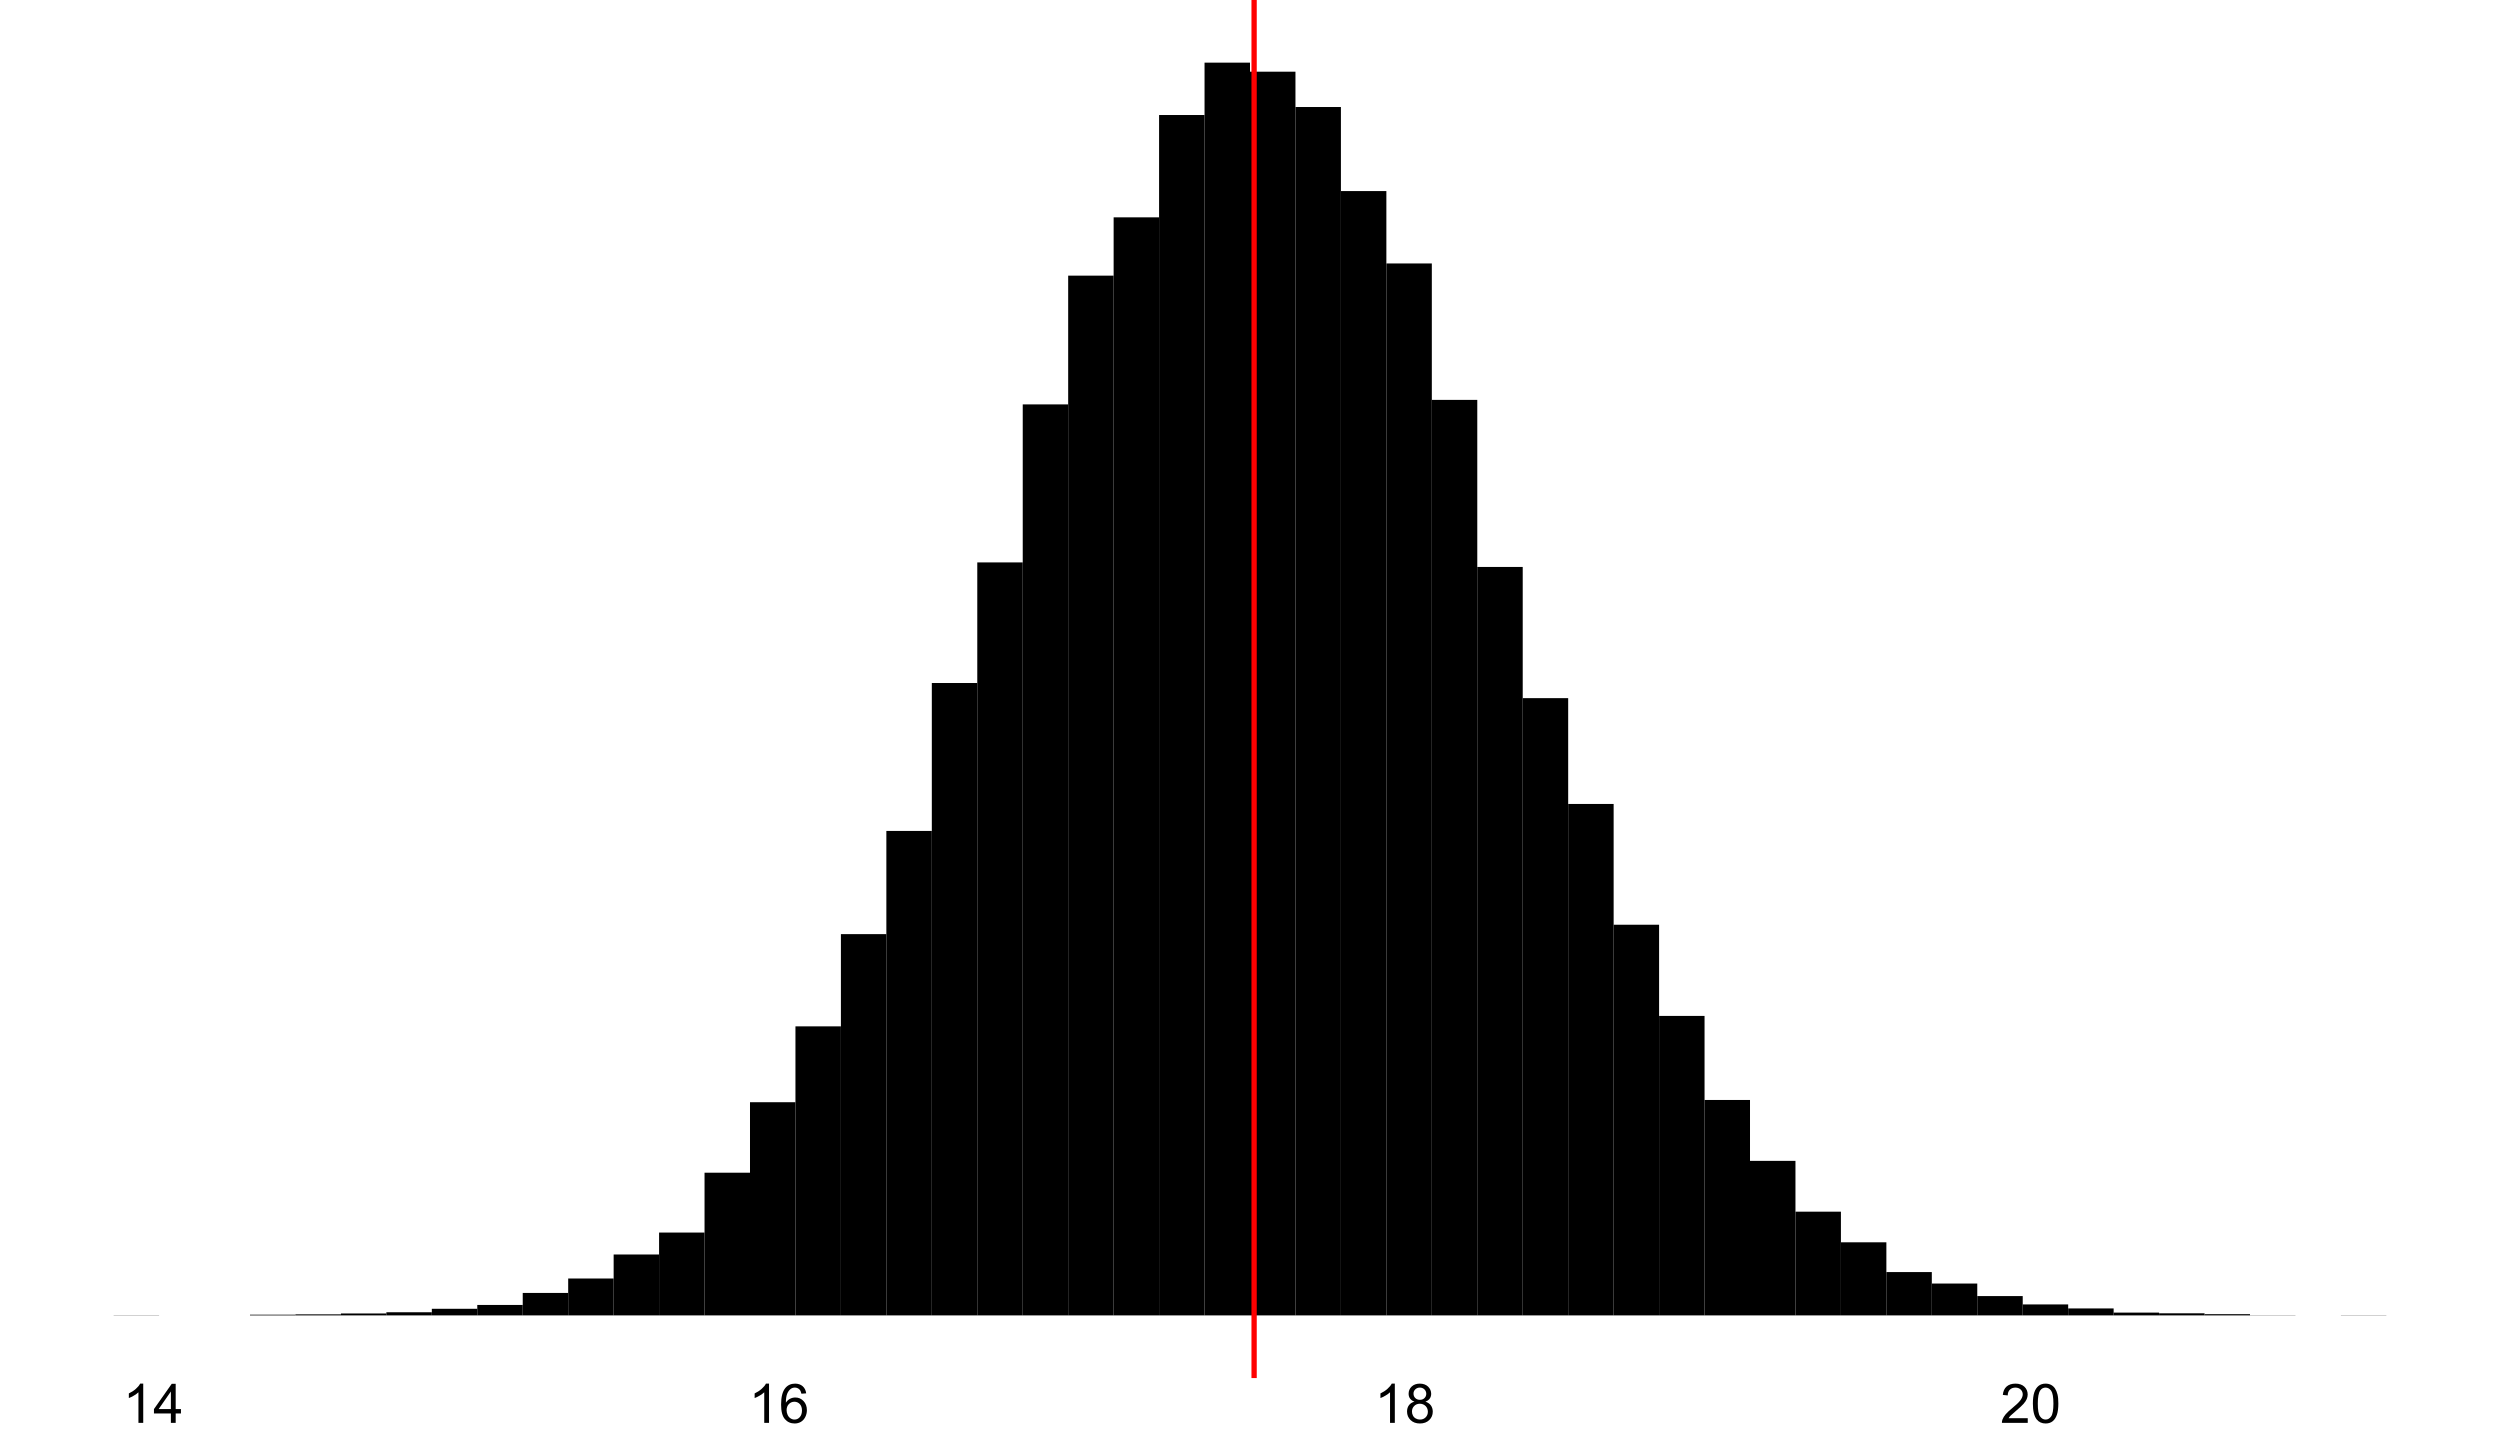
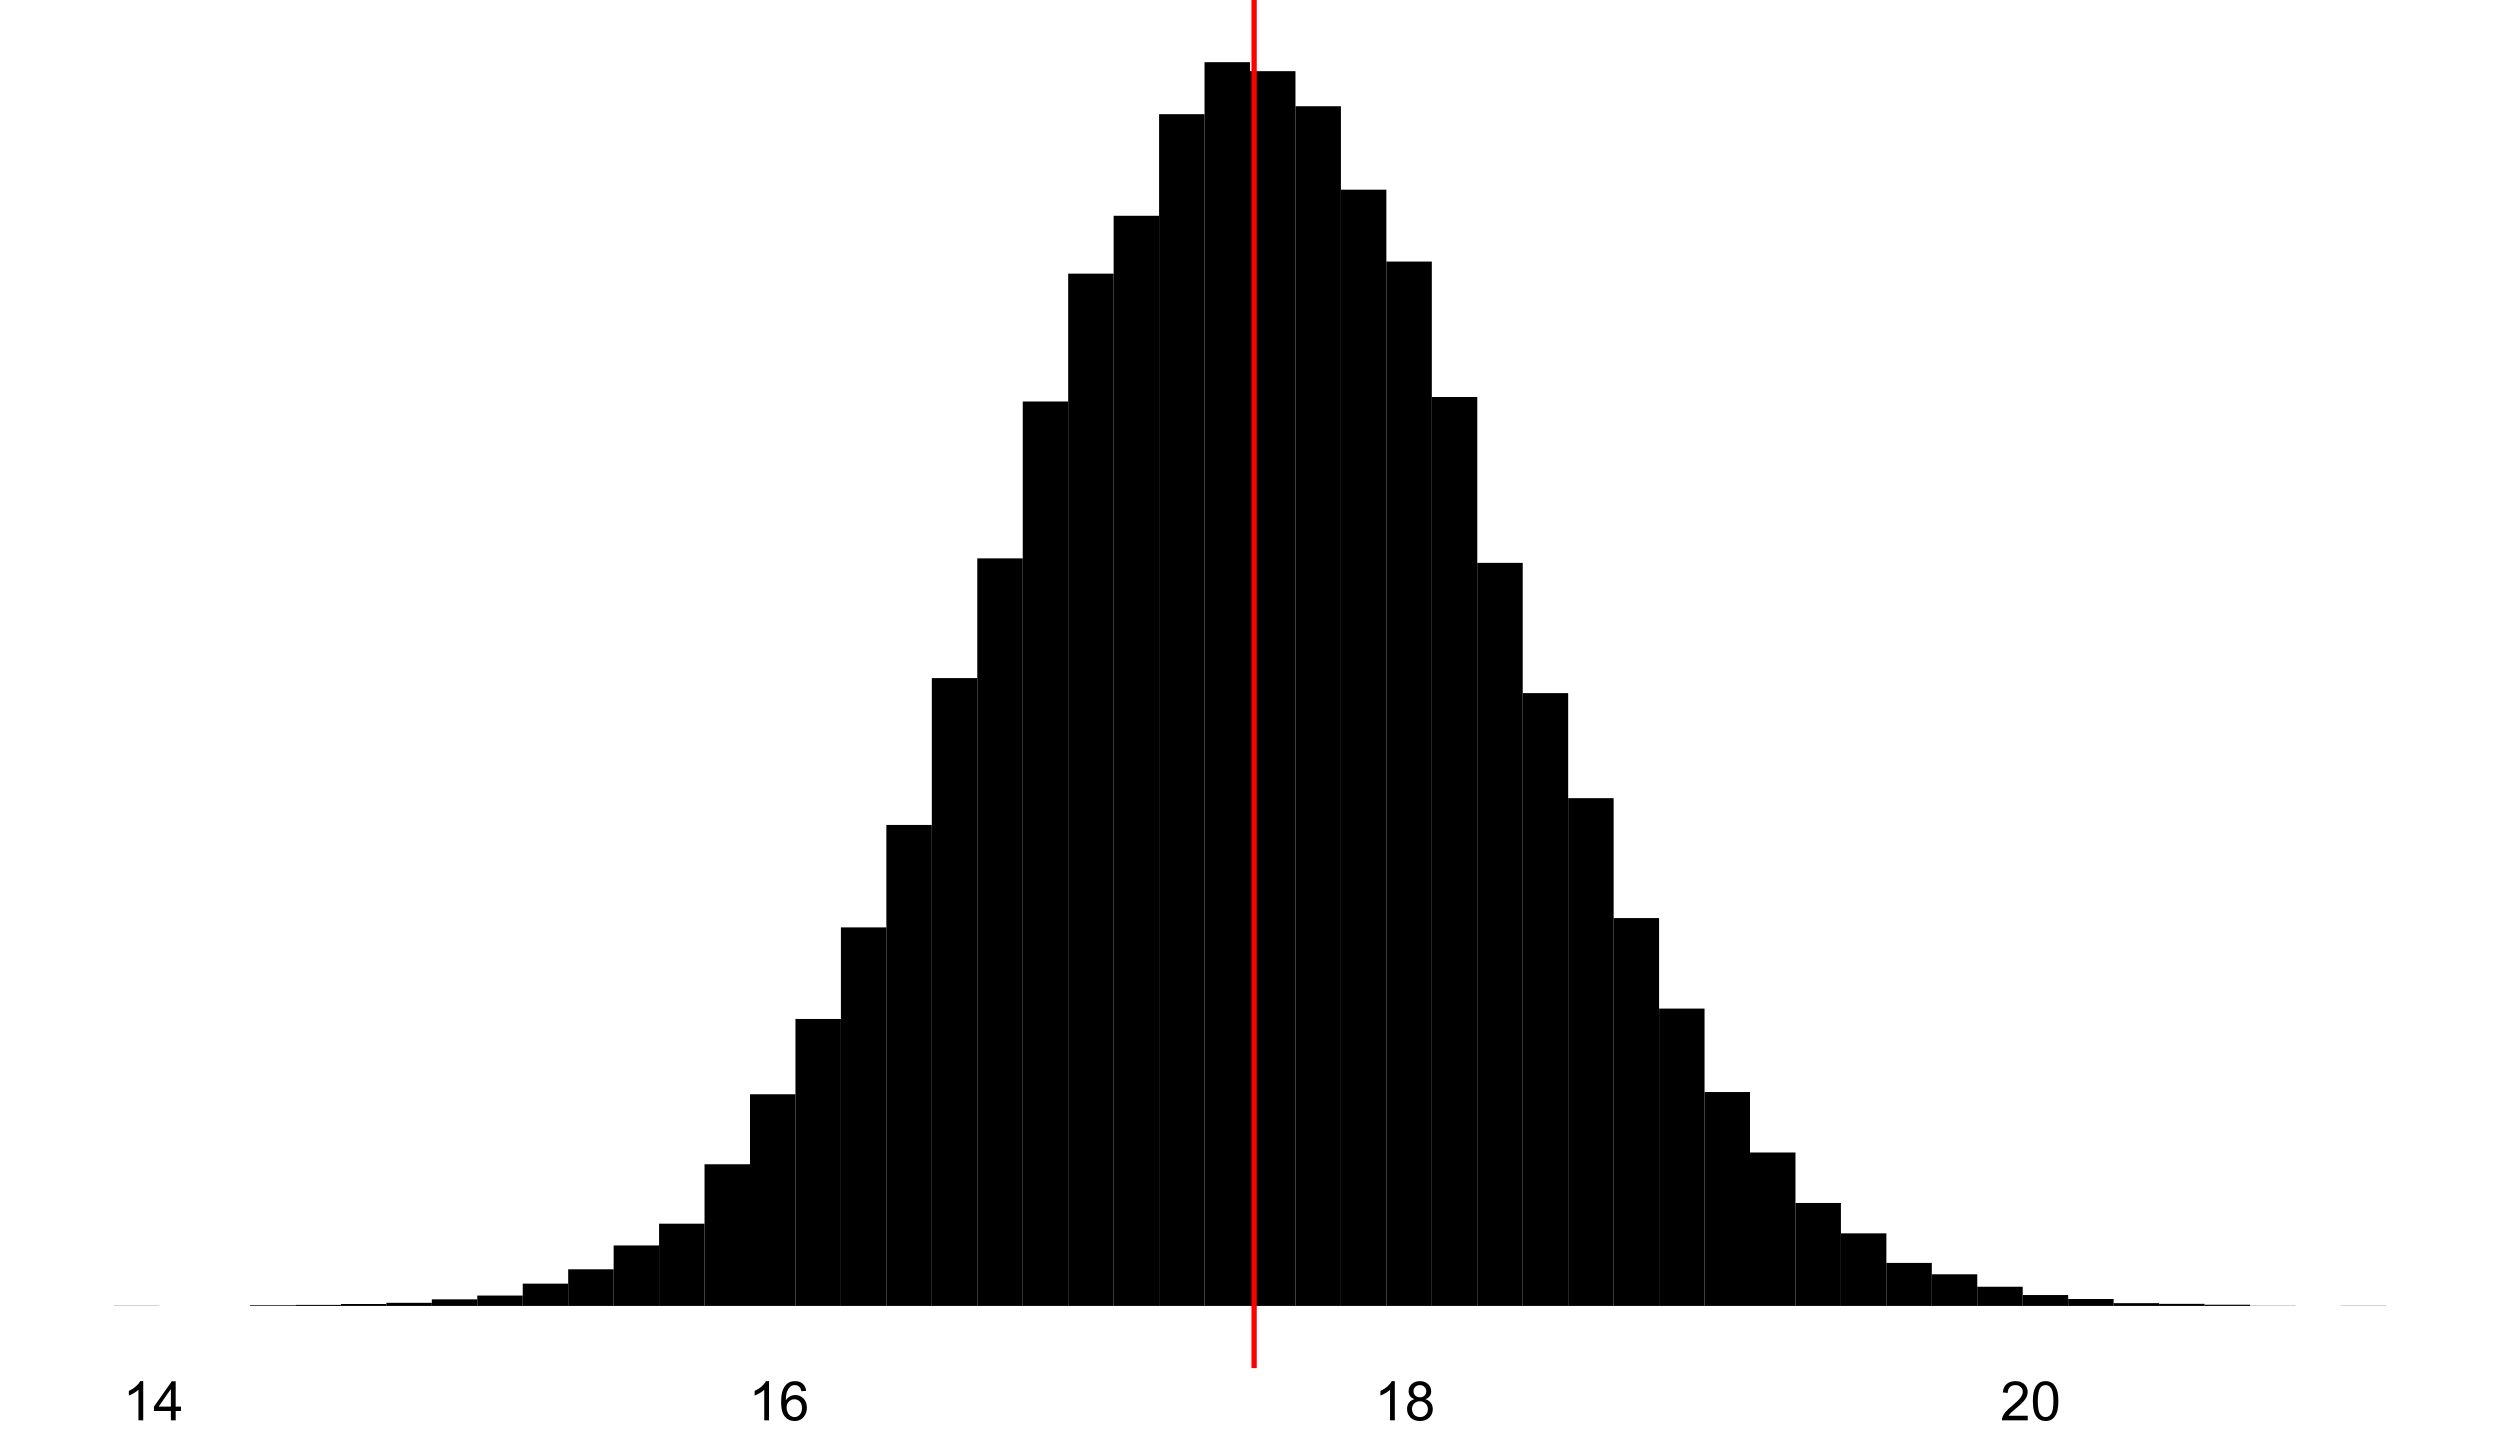
- <svg xmlns="http://www.w3.org/2000/svg" xmlns:xlink="http://www.w3.org/1999/xlink" width="504pt" height="288pt" viewBox="0 0 504 288" version="1.1">
+ <svg xmlns="http://www.w3.org/2000/svg" xmlns:xlink="http://www.w3.org/1999/xlink" width="504" height="288" viewBox="0 0 504 288">
  <defs>
    <g>
-       <symbol overflow="visible" id="glyph0-0">
-         <path style="stroke:none;" d="M 1.375 0 L 1.375 -6.875 L 6.875 -6.875 L 6.875 0 Z M 1.547 -0.172 L 6.703 -0.172 L 6.703 -6.703 L 1.547 -6.703 Z M 1.547 -0.172 " />
-       </symbol>
-       <symbol overflow="visible" id="glyph0-1">
-         <path style="stroke:none;" d="M 4.098 0 L 3.133 0 L 3.133 -6.16 C 2.895 -5.934 2.59 -5.711 2.215 -5.492 C 1.836 -5.266 1.496 -5.102 1.199 -4.996 L 1.199 -5.93 C 1.734 -6.184 2.207 -6.488 2.613 -6.852 C 3.02 -7.211 3.305 -7.562 3.477 -7.906 L 4.098 -7.906 Z M 4.098 0 " />
-       </symbol>
-       <symbol overflow="visible" id="glyph0-2">
-         <path style="stroke:none;" d="M 3.555 0 L 3.555 -1.887 L 0.141 -1.887 L 0.141 -2.773 L 3.734 -7.875 L 4.523 -7.875 L 4.523 -2.773 L 5.586 -2.773 L 5.586 -1.887 L 4.523 -1.887 L 4.523 0 Z M 3.555 -2.773 L 3.555 -6.32 L 1.09 -2.773 Z M 3.555 -2.773 " />
-       </symbol>
-       <symbol overflow="visible" id="glyph0-3">
-         <path style="stroke:none;" d="M 5.473 -5.945 L 4.512 -5.871 C 4.426 -6.25 4.305 -6.523 4.148 -6.699 C 3.883 -6.969 3.559 -7.105 3.18 -7.109 C 2.871 -7.105 2.602 -7.02 2.367 -6.852 C 2.062 -6.625 1.82 -6.301 1.648 -5.879 C 1.469 -5.449 1.379 -4.844 1.375 -4.062 C 1.605 -4.414 1.891 -4.68 2.227 -4.852 C 2.562 -5.023 2.914 -5.109 3.289 -5.109 C 3.93 -5.109 4.48 -4.871 4.934 -4.395 C 5.387 -3.918 5.613 -3.305 5.613 -2.555 C 5.613 -2.062 5.504 -1.602 5.293 -1.18 C 5.074 -0.75 4.781 -0.426 4.414 -0.203 C 4.039 0.02 3.617 0.129 3.148 0.133 C 2.336 0.129 1.68 -0.164 1.176 -0.754 C 0.664 -1.344 0.41 -2.32 0.414 -3.684 C 0.41 -5.203 0.691 -6.309 1.258 -7.004 C 1.746 -7.602 2.406 -7.902 3.238 -7.906 C 3.855 -7.902 4.363 -7.73 4.762 -7.383 C 5.156 -7.035 5.395 -6.555 5.473 -5.945 Z M 1.523 -2.551 C 1.523 -2.215 1.594 -1.898 1.734 -1.594 C 1.875 -1.289 2.07 -1.055 2.328 -0.898 C 2.578 -0.734 2.848 -0.656 3.133 -0.66 C 3.535 -0.656 3.887 -0.82 4.184 -1.152 C 4.477 -1.48 4.621 -1.93 4.625 -2.496 C 4.621 -3.039 4.477 -3.465 4.188 -3.781 C 3.895 -4.094 3.531 -4.254 3.094 -4.254 C 2.656 -4.254 2.285 -4.094 1.98 -3.781 C 1.676 -3.465 1.523 -3.055 1.523 -2.551 Z M 1.523 -2.551 " />
-       </symbol>
-       <symbol overflow="visible" id="glyph0-4">
-         <path style="stroke:none;" d="M 1.945 -4.27 C 1.543 -4.414 1.242 -4.625 1.051 -4.898 C 0.855 -5.168 0.762 -5.492 0.762 -5.875 C 0.762 -6.445 0.965 -6.926 1.379 -7.32 C 1.789 -7.707 2.34 -7.902 3.023 -7.906 C 3.711 -7.902 4.262 -7.703 4.684 -7.305 C 5.098 -6.902 5.309 -6.418 5.312 -5.848 C 5.309 -5.48 5.211 -5.16 5.023 -4.895 C 4.828 -4.621 4.539 -4.414 4.152 -4.27 C 4.633 -4.109 5 -3.855 5.254 -3.508 C 5.504 -3.152 5.629 -2.734 5.633 -2.25 C 5.629 -1.578 5.391 -1.012 4.918 -0.555 C 4.441 -0.098 3.816 0.129 3.039 0.133 C 2.262 0.129 1.637 -0.098 1.16 -0.555 C 0.684 -1.012 0.445 -1.586 0.445 -2.277 C 0.445 -2.789 0.574 -3.219 0.836 -3.562 C 1.094 -3.906 1.465 -4.141 1.945 -4.27 Z M 1.75 -5.906 C 1.746 -5.535 1.867 -5.23 2.109 -4.996 C 2.348 -4.758 2.66 -4.641 3.047 -4.641 C 3.418 -4.641 3.723 -4.758 3.961 -4.992 C 4.199 -5.227 4.316 -5.512 4.32 -5.855 C 4.316 -6.207 4.195 -6.504 3.949 -6.746 C 3.703 -6.984 3.398 -7.105 3.035 -7.109 C 2.664 -7.105 2.355 -6.988 2.113 -6.754 C 1.867 -6.516 1.746 -6.234 1.75 -5.906 Z M 1.438 -2.273 C 1.434 -1.996 1.5 -1.727 1.633 -1.473 C 1.762 -1.211 1.957 -1.012 2.219 -0.871 C 2.473 -0.727 2.75 -0.656 3.051 -0.66 C 3.508 -0.656 3.887 -0.805 4.191 -1.105 C 4.488 -1.398 4.641 -1.777 4.645 -2.238 C 4.641 -2.703 4.484 -3.086 4.18 -3.395 C 3.867 -3.695 3.48 -3.848 3.02 -3.852 C 2.559 -3.848 2.184 -3.699 1.887 -3.398 C 1.586 -3.098 1.434 -2.723 1.438 -2.273 Z M 1.438 -2.273 " />
-       </symbol>
-       <symbol overflow="visible" id="glyph0-5">
-         <path style="stroke:none;" d="M 5.539 -0.93 L 5.539 0 L 0.332 0 C 0.32 -0.23 0.359 -0.453 0.445 -0.672 C 0.578 -1.023 0.789 -1.371 1.082 -1.719 C 1.371 -2.059 1.793 -2.457 2.348 -2.91 C 3.203 -3.609 3.781 -4.164 4.082 -4.578 C 4.379 -4.984 4.527 -5.375 4.531 -5.742 C 4.527 -6.125 4.391 -6.445 4.121 -6.711 C 3.844 -6.969 3.488 -7.102 3.051 -7.105 C 2.582 -7.102 2.211 -6.961 1.934 -6.688 C 1.652 -6.406 1.508 -6.02 1.508 -5.527 L 0.516 -5.629 C 0.582 -6.367 0.836 -6.934 1.281 -7.324 C 1.723 -7.711 2.32 -7.902 3.07 -7.906 C 3.828 -7.902 4.426 -7.695 4.867 -7.277 C 5.305 -6.855 5.523 -6.336 5.527 -5.719 C 5.523 -5.402 5.461 -5.09 5.332 -4.789 C 5.203 -4.484 4.988 -4.164 4.691 -3.828 C 4.391 -3.488 3.895 -3.027 3.203 -2.445 C 2.621 -1.953 2.246 -1.625 2.082 -1.453 C 1.914 -1.277 1.781 -1.102 1.676 -0.93 Z M 5.539 -0.93 " />
-       </symbol>
-       <symbol overflow="visible" id="glyph0-6">
-         <path style="stroke:none;" d="M 0.457 -3.883 C 0.457 -4.812 0.551 -5.562 0.742 -6.133 C 0.934 -6.699 1.219 -7.137 1.598 -7.445 C 1.973 -7.75 2.449 -7.902 3.023 -7.906 C 3.445 -7.902 3.812 -7.816 4.133 -7.648 C 4.449 -7.477 4.715 -7.234 4.926 -6.914 C 5.133 -6.594 5.297 -6.203 5.414 -5.742 C 5.531 -5.281 5.59 -4.66 5.59 -3.883 C 5.59 -2.957 5.492 -2.211 5.305 -1.645 C 5.113 -1.078 4.832 -0.641 4.457 -0.332 C 4.078 -0.023 3.602 0.129 3.023 0.133 C 2.266 0.129 1.668 -0.141 1.234 -0.684 C 0.715 -1.336 0.457 -2.402 0.457 -3.883 Z M 1.449 -3.883 C 1.445 -2.59 1.598 -1.73 1.902 -1.301 C 2.203 -0.871 2.578 -0.656 3.023 -0.66 C 3.469 -0.656 3.84 -0.871 4.145 -1.305 C 4.441 -1.73 4.594 -2.59 4.598 -3.883 C 4.594 -5.176 4.441 -6.035 4.145 -6.465 C 3.84 -6.887 3.465 -7.102 3.012 -7.105 C 2.566 -7.102 2.211 -6.914 1.949 -6.543 C 1.613 -6.059 1.445 -5.172 1.449 -3.883 Z M 1.449 -3.883 " />
-       </symbol>
+       <g id="glyph-0-0">
+         <path d="M 4.098 0 L 3.133 0 L 3.133 -6.16 C 2.898 -5.938 2.594 -5.715 2.215 -5.496 C 1.836 -5.273 1.5 -5.105 1.199 -4.996 L 1.199 -5.93 C 1.738 -6.184 2.211 -6.492 2.617 -6.852 C 3.02 -7.215 3.309 -7.566 3.477 -7.906 L 4.098 -7.906 Z M 4.098 0 " />
+       </g>
+       <g id="glyph-0-1">
+         <path d="M 3.555 0 L 3.555 -1.887 L 0.141 -1.887 L 0.141 -2.773 L 3.734 -7.875 L 4.523 -7.875 L 4.523 -2.773 L 5.586 -2.773 L 5.586 -1.887 L 4.523 -1.887 L 4.523 0 L 3.555 0 M 3.555 -2.773 L 3.555 -6.32 L 1.09 -2.773 Z M 3.555 -2.773 " />
+       </g>
+       <g id="glyph-0-2">
+         <path d="M 5.473 -5.945 L 4.512 -5.871 C 4.426 -6.25 4.305 -6.527 4.148 -6.699 C 3.887 -6.973 3.562 -7.109 3.18 -7.109 C 2.871 -7.109 2.602 -7.023 2.367 -6.852 C 2.062 -6.633 1.824 -6.309 1.648 -5.883 C 1.473 -5.457 1.383 -4.848 1.375 -4.062 C 1.609 -4.414 1.891 -4.68 2.23 -4.852 C 2.566 -5.023 2.918 -5.109 3.289 -5.109 C 3.93 -5.109 4.48 -4.871 4.934 -4.395 C 5.387 -3.922 5.613 -3.309 5.613 -2.555 C 5.613 -2.062 5.508 -1.602 5.293 -1.18 C 5.082 -0.754 4.789 -0.43 4.414 -0.203 C 4.043 0.02 3.621 0.133 3.148 0.133 C 2.344 0.133 1.684 -0.16 1.176 -0.754 C 0.668 -1.348 0.414 -2.324 0.414 -3.684 C 0.414 -5.207 0.695 -6.312 1.258 -7.004 C 1.746 -7.605 2.406 -7.906 3.238 -7.906 C 3.859 -7.906 4.367 -7.734 4.762 -7.387 C 5.156 -7.039 5.395 -6.559 5.473 -5.945 M 1.523 -2.551 C 1.523 -2.219 1.598 -1.898 1.738 -1.594 C 1.879 -1.289 2.078 -1.059 2.332 -0.898 C 2.586 -0.742 2.852 -0.66 3.133 -0.66 C 3.539 -0.66 3.891 -0.824 4.184 -1.156 C 4.477 -1.484 4.625 -1.934 4.625 -2.496 C 4.625 -3.043 4.48 -3.469 4.188 -3.785 C 3.898 -4.098 3.535 -4.254 3.094 -4.254 C 2.656 -4.254 2.285 -4.098 1.98 -3.785 C 1.676 -3.469 1.523 -3.059 1.523 -2.551 Z M 1.523 -2.551 " />
+       </g>
+       <g id="glyph-0-3">
+         <path d="M 1.945 -4.27 C 1.543 -4.418 1.246 -4.625 1.055 -4.898 C 0.859 -5.172 0.762 -5.496 0.762 -5.875 C 0.762 -6.449 0.969 -6.93 1.379 -7.32 C 1.793 -7.711 2.34 -7.906 3.023 -7.906 C 3.711 -7.906 4.266 -7.707 4.684 -7.309 C 5.102 -6.906 5.312 -6.422 5.312 -5.848 C 5.312 -5.484 5.215 -5.168 5.023 -4.895 C 4.832 -4.625 4.543 -4.418 4.152 -4.27 C 4.637 -4.113 5.004 -3.859 5.254 -3.508 C 5.508 -3.156 5.633 -2.738 5.633 -2.25 C 5.633 -1.578 5.395 -1.012 4.922 -0.555 C 4.445 -0.094 3.816 0.133 3.039 0.133 C 2.262 0.133 1.637 -0.098 1.16 -0.555 C 0.684 -1.016 0.445 -1.59 0.445 -2.277 C 0.445 -2.789 0.574 -3.219 0.836 -3.562 C 1.094 -3.91 1.465 -4.145 1.945 -4.27 M 1.75 -5.906 C 1.75 -5.535 1.871 -5.23 2.109 -4.996 C 2.352 -4.758 2.664 -4.641 3.047 -4.641 C 3.418 -4.641 3.723 -4.758 3.961 -4.992 C 4.199 -5.227 4.316 -5.516 4.32 -5.855 C 4.316 -6.211 4.195 -6.508 3.949 -6.75 C 3.707 -6.992 3.398 -7.109 3.035 -7.109 C 2.664 -7.109 2.359 -6.992 2.117 -6.758 C 1.871 -6.52 1.75 -6.238 1.75 -5.906 M 1.438 -2.273 C 1.438 -1.996 1.504 -1.73 1.637 -1.473 C 1.766 -1.215 1.961 -1.016 2.219 -0.871 C 2.477 -0.73 2.754 -0.66 3.051 -0.66 C 3.512 -0.66 3.895 -0.809 4.195 -1.105 C 4.496 -1.402 4.645 -1.781 4.645 -2.238 C 4.645 -2.707 4.492 -3.09 4.18 -3.395 C 3.871 -3.699 3.484 -3.852 3.02 -3.852 C 2.562 -3.852 2.188 -3.699 1.887 -3.398 C 1.59 -3.098 1.438 -2.723 1.438 -2.273 Z M 1.438 -2.273 " />
+       </g>
+       <g id="glyph-0-4">
+         <path d="M 5.539 -0.93 L 5.539 0 L 0.332 0 C 0.324 -0.234 0.363 -0.457 0.445 -0.672 C 0.578 -1.027 0.789 -1.375 1.082 -1.719 C 1.375 -2.062 1.797 -2.461 2.348 -2.91 C 3.203 -3.613 3.781 -4.168 4.082 -4.578 C 4.383 -4.988 4.531 -5.375 4.531 -5.742 C 4.531 -6.125 4.395 -6.449 4.121 -6.711 C 3.848 -6.973 3.492 -7.105 3.051 -7.105 C 2.586 -7.105 2.211 -6.965 1.934 -6.688 C 1.656 -6.406 1.512 -6.02 1.508 -5.527 L 0.516 -5.629 C 0.582 -6.371 0.84 -6.934 1.285 -7.324 C 1.727 -7.711 2.324 -7.906 3.07 -7.906 C 3.828 -7.906 4.426 -7.695 4.867 -7.277 C 5.305 -6.859 5.527 -6.34 5.527 -5.719 C 5.527 -5.406 5.461 -5.094 5.332 -4.789 C 5.203 -4.488 4.992 -4.168 4.691 -3.828 C 4.395 -3.492 3.895 -3.031 3.203 -2.445 C 2.621 -1.957 2.25 -1.625 2.086 -1.453 C 1.918 -1.277 1.781 -1.105 1.676 -0.93 Z M 5.539 -0.93 " />
+       </g>
+       <g id="glyph-0-5">
+         <path d="M 0.457 -3.883 C 0.457 -4.812 0.551 -5.562 0.742 -6.133 C 0.934 -6.699 1.219 -7.137 1.598 -7.445 C 1.977 -7.754 2.449 -7.906 3.023 -7.906 C 3.445 -7.906 3.816 -7.82 4.137 -7.652 C 4.453 -7.48 4.719 -7.234 4.926 -6.914 C 5.133 -6.594 5.297 -6.203 5.414 -5.746 C 5.531 -5.285 5.59 -4.664 5.59 -3.883 C 5.59 -2.961 5.496 -2.215 5.305 -1.645 C 5.117 -1.078 4.832 -0.641 4.457 -0.332 C 4.078 -0.02 3.602 0.133 3.023 0.133 C 2.266 0.133 1.668 -0.137 1.234 -0.684 C 0.715 -1.336 0.457 -2.406 0.457 -3.883 M 1.449 -3.883 C 1.449 -2.59 1.602 -1.73 1.902 -1.301 C 2.207 -0.875 2.578 -0.66 3.023 -0.66 C 3.469 -0.66 3.84 -0.875 4.145 -1.305 C 4.445 -1.734 4.598 -2.594 4.598 -3.883 C 4.598 -5.18 4.445 -6.039 4.145 -6.469 C 3.84 -6.895 3.465 -7.105 3.012 -7.105 C 2.57 -7.105 2.215 -6.918 1.949 -6.543 C 1.617 -6.062 1.449 -5.176 1.449 -3.883 Z M 1.449 -3.883 " />
+       </g>
    </g>
-     <clipPath id="clip1">
-       <path d="M 252 0 L 254 0 L 254 277.812 L 252 277.812 Z M 252 0 " />
+     <clipPath id="clip-0">
+       <path clip-rule="nonzero" d="M 252 0 L 254 0 L 254 275.812 L 252 275.812 Z M 252 0 " />
    </clipPath>
  </defs>
-   <g id="surface6654">
-     <path style=" stroke:none;fill-rule:nonzero;fill:rgb(0%,0%,0%);fill-opacity:1;" d="M 22.91 265.184 L 32.074 265.184 L 32.074 265.148 L 22.91 265.148 Z M 22.91 265.184 " />
-     <path style=" stroke:none;fill-rule:nonzero;fill:rgb(0%,0%,0%);fill-opacity:1;" d="M 50.398 265.184 L 59.562 265.184 L 59.562 265.043 L 50.398 265.043 Z M 50.398 265.184 " />
-     <path style=" stroke:none;fill-rule:nonzero;fill:rgb(0%,0%,0%);fill-opacity:1;" d="M 59.562 265.184 L 68.727 265.184 L 68.727 264.973 L 59.562 264.973 Z M 59.562 265.184 " />
-     <path style=" stroke:none;fill-rule:nonzero;fill:rgb(0%,0%,0%);fill-opacity:1;" d="M 68.727 265.184 L 77.891 265.184 L 77.891 264.797 L 68.727 264.797 Z M 68.727 265.184 " />
-     <path style=" stroke:none;fill-rule:nonzero;fill:rgb(0%,0%,0%);fill-opacity:1;" d="M 77.891 265.184 L 87.055 265.184 L 87.055 264.551 L 77.891 264.551 Z M 77.891 265.184 " />
-     <path style=" stroke:none;fill-rule:nonzero;fill:rgb(0%,0%,0%);fill-opacity:1;" d="M 87.055 265.184 L 96.219 265.184 L 96.219 263.852 L 87.055 263.852 Z M 87.055 265.184 " />
-     <path style=" stroke:none;fill-rule:nonzero;fill:rgb(0%,0%,0%);fill-opacity:1;" d="M 96.219 265.184 L 105.383 265.184 L 105.383 263.078 L 96.219 263.078 Z M 96.219 265.184 " />
-     <path style=" stroke:none;fill-rule:nonzero;fill:rgb(0%,0%,0%);fill-opacity:1;" d="M 105.383 265.184 L 114.547 265.184 L 114.547 260.656 L 105.383 260.656 Z M 105.383 265.184 " />
-     <path style=" stroke:none;fill-rule:nonzero;fill:rgb(0%,0%,0%);fill-opacity:1;" d="M 114.547 265.184 L 123.711 265.184 L 123.711 257.746 L 114.547 257.746 Z M 114.547 265.184 " />
-     <path style=" stroke:none;fill-rule:nonzero;fill:rgb(0%,0%,0%);fill-opacity:1;" d="M 123.711 265.184 L 132.875 265.184 L 132.875 252.906 L 123.711 252.906 Z M 123.711 265.184 " />
-     <path style=" stroke:none;fill-rule:nonzero;fill:rgb(0%,0%,0%);fill-opacity:1;" d="M 132.871 265.184 L 142.035 265.184 L 142.035 248.484 L 132.871 248.484 Z M 132.871 265.184 " />
-     <path style=" stroke:none;fill-rule:nonzero;fill:rgb(0%,0%,0%);fill-opacity:1;" d="M 142.035 265.184 L 151.199 265.184 L 151.199 236.418 L 142.035 236.418 Z M 142.035 265.184 " />
-     <path style=" stroke:none;fill-rule:nonzero;fill:rgb(0%,0%,0%);fill-opacity:1;" d="M 151.199 265.184 L 160.363 265.184 L 160.363 222.207 L 151.199 222.207 Z M 151.199 265.184 " />
-     <path style=" stroke:none;fill-rule:nonzero;fill:rgb(0%,0%,0%);fill-opacity:1;" d="M 160.363 265.184 L 169.527 265.184 L 169.527 206.914 L 160.363 206.914 Z M 160.363 265.184 " />
-     <path style=" stroke:none;fill-rule:nonzero;fill:rgb(0%,0%,0%);fill-opacity:1;" d="M 169.527 265.184 L 178.691 265.184 L 178.691 188.32 L 169.527 188.32 Z M 169.527 265.184 " />
-     <path style=" stroke:none;fill-rule:nonzero;fill:rgb(0%,0%,0%);fill-opacity:1;" d="M 178.691 265.184 L 187.855 265.184 L 187.855 167.516 L 178.691 167.516 Z M 178.691 265.184 " />
-     <path style=" stroke:none;fill-rule:nonzero;fill:rgb(0%,0%,0%);fill-opacity:1;" d="M 187.855 265.184 L 197.02 265.184 L 197.02 137.695 L 187.855 137.695 Z M 187.855 265.184 " />
-     <path style=" stroke:none;fill-rule:nonzero;fill:rgb(0%,0%,0%);fill-opacity:1;" d="M 197.02 265.184 L 206.184 265.184 L 206.184 113.383 L 197.02 113.383 Z M 197.02 265.184 " />
-     <path style=" stroke:none;fill-rule:nonzero;fill:rgb(0%,0%,0%);fill-opacity:1;" d="M 206.184 265.184 L 215.348 265.184 L 215.348 81.527 L 206.184 81.527 Z M 206.184 265.184 " />
-     <path style=" stroke:none;fill-rule:nonzero;fill:rgb(0%,0%,0%);fill-opacity:1;" d="M 215.344 265.184 L 224.508 265.184 L 224.508 55.57 L 215.344 55.57 Z M 215.344 265.184 " />
-     <path style=" stroke:none;fill-rule:nonzero;fill:rgb(0%,0%,0%);fill-opacity:1;" d="M 224.508 265.184 L 233.672 265.184 L 233.672 43.816 L 224.508 43.816 Z M 224.508 265.184 " />
-     <path style=" stroke:none;fill-rule:nonzero;fill:rgb(0%,0%,0%);fill-opacity:1;" d="M 233.672 265.184 L 242.836 265.184 L 242.836 23.188 L 233.672 23.188 Z M 233.672 265.184 " />
-     <path style=" stroke:none;fill-rule:nonzero;fill:rgb(0%,0%,0%);fill-opacity:1;" d="M 242.836 265.184 L 252 265.184 L 252 12.629 L 242.836 12.629 Z M 242.836 265.184 " />
-     <path style=" stroke:none;fill-rule:nonzero;fill:rgb(0%,0%,0%);fill-opacity:1;" d="M 252 265.184 L 261.164 265.184 L 261.164 14.453 L 252 14.453 Z M 252 265.184 " />
-     <path style=" stroke:none;fill-rule:nonzero;fill:rgb(0%,0%,0%);fill-opacity:1;" d="M 261.164 265.184 L 270.328 265.184 L 270.328 21.574 L 261.164 21.574 Z M 261.164 265.184 " />
-     <path style=" stroke:none;fill-rule:nonzero;fill:rgb(0%,0%,0%);fill-opacity:1;" d="M 270.328 265.184 L 279.492 265.184 L 279.492 38.52 L 270.328 38.52 Z M 270.328 265.184 " />
-     <path style=" stroke:none;fill-rule:nonzero;fill:rgb(0%,0%,0%);fill-opacity:1;" d="M 279.492 265.184 L 288.656 265.184 L 288.656 53.113 L 279.492 53.113 Z M 279.492 265.184 " />
-     <path style=" stroke:none;fill-rule:nonzero;fill:rgb(0%,0%,0%);fill-opacity:1;" d="M 288.656 265.184 L 297.82 265.184 L 297.82 80.617 L 288.656 80.617 Z M 288.656 265.184 " />
-     <path style=" stroke:none;fill-rule:nonzero;fill:rgb(0%,0%,0%);fill-opacity:1;" d="M 297.816 265.184 L 306.98 265.184 L 306.98 114.297 L 297.816 114.297 Z M 297.816 265.184 " />
-     <path style=" stroke:none;fill-rule:nonzero;fill:rgb(0%,0%,0%);fill-opacity:1;" d="M 306.98 265.184 L 316.145 265.184 L 316.145 140.746 L 306.98 140.746 Z M 306.98 265.184 " />
-     <path style=" stroke:none;fill-rule:nonzero;fill:rgb(0%,0%,0%);fill-opacity:1;" d="M 316.145 265.184 L 325.309 265.184 L 325.309 162.078 L 316.145 162.078 Z M 316.145 265.184 " />
-     <path style=" stroke:none;fill-rule:nonzero;fill:rgb(0%,0%,0%);fill-opacity:1;" d="M 325.309 265.184 L 334.473 265.184 L 334.473 186.426 L 325.309 186.426 Z M 325.309 265.184 " />
-     <path style=" stroke:none;fill-rule:nonzero;fill:rgb(0%,0%,0%);fill-opacity:1;" d="M 334.473 265.184 L 343.637 265.184 L 343.637 204.809 L 334.473 204.809 Z M 334.473 265.184 " />
-     <path style=" stroke:none;fill-rule:nonzero;fill:rgb(0%,0%,0%);fill-opacity:1;" d="M 343.637 265.184 L 352.801 265.184 L 352.801 221.754 L 343.637 221.754 Z M 343.637 265.184 " />
-     <path style=" stroke:none;fill-rule:nonzero;fill:rgb(0%,0%,0%);fill-opacity:1;" d="M 352.801 265.184 L 361.965 265.184 L 361.965 234.031 L 352.801 234.031 Z M 352.801 265.184 " />
-     <path style=" stroke:none;fill-rule:nonzero;fill:rgb(0%,0%,0%);fill-opacity:1;" d="M 361.965 265.184 L 371.129 265.184 L 371.129 244.273 L 361.965 244.273 Z M 361.965 265.184 " />
-     <path style=" stroke:none;fill-rule:nonzero;fill:rgb(0%,0%,0%);fill-opacity:1;" d="M 371.129 265.184 L 380.293 265.184 L 380.293 250.449 L 371.129 250.449 Z M 371.129 265.184 " />
-     <path style=" stroke:none;fill-rule:nonzero;fill:rgb(0%,0%,0%);fill-opacity:1;" d="M 380.289 265.184 L 389.453 265.184 L 389.453 256.449 L 380.289 256.449 Z M 380.289 265.184 " />
-     <path style=" stroke:none;fill-rule:nonzero;fill:rgb(0%,0%,0%);fill-opacity:1;" d="M 389.453 265.184 L 398.617 265.184 L 398.617 258.762 L 389.453 258.762 Z M 389.453 265.184 " />
-     <path style=" stroke:none;fill-rule:nonzero;fill:rgb(0%,0%,0%);fill-opacity:1;" d="M 398.617 265.184 L 407.781 265.184 L 407.781 261.289 L 398.617 261.289 Z M 398.617 265.184 " />
-     <path style=" stroke:none;fill-rule:nonzero;fill:rgb(0%,0%,0%);fill-opacity:1;" d="M 407.781 265.184 L 416.945 265.184 L 416.945 262.973 L 407.781 262.973 Z M 407.781 265.184 " />
-     <path style=" stroke:none;fill-rule:nonzero;fill:rgb(0%,0%,0%);fill-opacity:1;" d="M 416.945 265.184 L 426.109 265.184 L 426.109 263.781 L 416.945 263.781 Z M 416.945 265.184 " />
-     <path style=" stroke:none;fill-rule:nonzero;fill:rgb(0%,0%,0%);fill-opacity:1;" d="M 426.109 265.184 L 435.273 265.184 L 435.273 264.621 L 426.109 264.621 Z M 426.109 265.184 " />
-     <path style=" stroke:none;fill-rule:nonzero;fill:rgb(0%,0%,0%);fill-opacity:1;" d="M 435.273 265.184 L 444.438 265.184 L 444.438 264.762 L 435.273 264.762 Z M 435.273 265.184 " />
-     <path style=" stroke:none;fill-rule:nonzero;fill:rgb(0%,0%,0%);fill-opacity:1;" d="M 444.438 265.184 L 453.602 265.184 L 453.602 264.938 L 444.438 264.938 Z M 444.438 265.184 " />
-     <path style=" stroke:none;fill-rule:nonzero;fill:rgb(0%,0%,0%);fill-opacity:1;" d="M 453.602 265.184 L 462.766 265.184 L 462.766 265.148 L 453.602 265.148 Z M 453.602 265.184 " />
-     <path style=" stroke:none;fill-rule:nonzero;fill:rgb(0%,0%,0%);fill-opacity:1;" d="M 471.926 265.184 L 481.09 265.184 L 481.09 265.148 L 471.926 265.148 Z M 471.926 265.184 " />
-     <g clip-path="url(#clip1)" clip-rule="nonzero">
-       <path style="fill:none;stroke-width:1.067;stroke-linecap:butt;stroke-linejoin:round;stroke:rgb(100%,0%,0%);stroke-opacity:1;stroke-miterlimit:10;" d="M 252.828 277.812 L 252.828 0 " />
-     </g>
-     <g style="fill:rgb(0%,0%,0%);fill-opacity:1;">
-       <use xlink:href="#glyph0-1" x="24.777" y="286.844" />
-       <use xlink:href="#glyph0-2" x="30.895" y="286.844" />
-     </g>
-     <g style="fill:rgb(0%,0%,0%);fill-opacity:1;">
-       <use xlink:href="#glyph0-1" x="150.938" y="286.844" />
-       <use xlink:href="#glyph0-3" x="157.055" y="286.844" />
-     </g>
-     <g style="fill:rgb(0%,0%,0%);fill-opacity:1;">
-       <use xlink:href="#glyph0-1" x="277.098" y="286.844" />
-       <use xlink:href="#glyph0-4" x="283.215" y="286.844" />
-     </g>
-     <g style="fill:rgb(0%,0%,0%);fill-opacity:1;">
-       <use xlink:href="#glyph0-5" x="403.254" y="286.844" />
-       <use xlink:href="#glyph0-6" x="409.372" y="286.844" />
-     </g>
+   <path fill-rule="nonzero" fill="rgb(0%, 0%, 0%)" fill-opacity="1" d="M 22.91 263.273 L 32.074 263.273 L 32.074 263.238 L 22.91 263.238 Z M 22.91 263.273 " />
+   <path fill-rule="nonzero" fill="rgb(0%, 0%, 0%)" fill-opacity="1" d="M 50.398 263.273 L 59.562 263.273 L 59.562 263.133 L 50.398 263.133 Z M 50.398 263.273 " />
+   <path fill-rule="nonzero" fill="rgb(0%, 0%, 0%)" fill-opacity="1" d="M 59.562 263.273 L 68.727 263.273 L 68.727 263.066 L 59.562 263.066 Z M 59.562 263.273 " />
+   <path fill-rule="nonzero" fill="rgb(0%, 0%, 0%)" fill-opacity="1" d="M 68.727 263.273 L 77.891 263.273 L 77.891 262.891 L 68.727 262.891 Z M 68.727 263.273 " />
+   <path fill-rule="nonzero" fill="rgb(0%, 0%, 0%)" fill-opacity="1" d="M 77.891 263.273 L 87.055 263.273 L 87.055 262.648 L 77.891 262.648 Z M 77.891 263.273 " />
+   <path fill-rule="nonzero" fill="rgb(0%, 0%, 0%)" fill-opacity="1" d="M 87.055 263.273 L 96.219 263.273 L 96.219 261.949 L 87.055 261.949 Z M 87.055 263.273 " />
+   <path fill-rule="nonzero" fill="rgb(0%, 0%, 0%)" fill-opacity="1" d="M 96.219 263.273 L 105.383 263.273 L 105.383 261.184 L 96.219 261.184 Z M 96.219 263.273 " />
+   <path fill-rule="nonzero" fill="rgb(0%, 0%, 0%)" fill-opacity="1" d="M 105.383 263.273 L 114.547 263.273 L 114.547 258.781 L 105.383 258.781 Z M 105.383 263.273 " />
+   <path fill-rule="nonzero" fill="rgb(0%, 0%, 0%)" fill-opacity="1" d="M 114.547 263.273 L 123.711 263.273 L 123.711 255.891 L 114.547 255.891 Z M 114.547 263.273 " />
+   <path fill-rule="nonzero" fill="rgb(0%, 0%, 0%)" fill-opacity="1" d="M 123.711 263.273 L 132.875 263.273 L 132.875 251.082 L 123.711 251.082 Z M 123.711 263.273 " />
+   <path fill-rule="nonzero" fill="rgb(0%, 0%, 0%)" fill-opacity="1" d="M 132.871 263.273 L 142.035 263.273 L 142.035 246.695 L 132.871 246.695 Z M 132.871 263.273 " />
+   <path fill-rule="nonzero" fill="rgb(0%, 0%, 0%)" fill-opacity="1" d="M 142.035 263.273 L 151.199 263.273 L 151.199 234.715 L 142.035 234.715 Z M 142.035 263.273 " />
+   <path fill-rule="nonzero" fill="rgb(0%, 0%, 0%)" fill-opacity="1" d="M 151.199 263.273 L 160.363 263.273 L 160.363 220.605 L 151.199 220.605 Z M 151.199 263.273 " />
+   <path fill-rule="nonzero" fill="rgb(0%, 0%, 0%)" fill-opacity="1" d="M 160.363 263.273 L 169.527 263.273 L 169.527 205.422 L 160.363 205.422 Z M 160.363 263.273 " />
+   <path fill-rule="nonzero" fill="rgb(0%, 0%, 0%)" fill-opacity="1" d="M 169.527 263.273 L 178.691 263.273 L 178.691 186.961 L 169.527 186.961 Z M 169.527 263.273 " />
+   <path fill-rule="nonzero" fill="rgb(0%, 0%, 0%)" fill-opacity="1" d="M 178.691 263.273 L 187.855 263.273 L 187.855 166.309 L 178.691 166.309 Z M 178.691 263.273 " />
+   <path fill-rule="nonzero" fill="rgb(0%, 0%, 0%)" fill-opacity="1" d="M 187.855 263.273 L 197.02 263.273 L 197.02 136.703 L 187.855 136.703 Z M 187.855 263.273 " />
+   <path fill-rule="nonzero" fill="rgb(0%, 0%, 0%)" fill-opacity="1" d="M 197.02 263.273 L 206.184 263.273 L 206.184 112.566 L 197.02 112.566 Z M 197.02 263.273 " />
+   <path fill-rule="nonzero" fill="rgb(0%, 0%, 0%)" fill-opacity="1" d="M 206.184 263.273 L 215.348 263.273 L 215.348 80.941 L 206.184 80.941 Z M 206.184 263.273 " />
+   <path fill-rule="nonzero" fill="rgb(0%, 0%, 0%)" fill-opacity="1" d="M 215.344 263.273 L 224.508 263.273 L 224.508 55.168 L 215.344 55.168 Z M 215.344 263.273 " />
+   <path fill-rule="nonzero" fill="rgb(0%, 0%, 0%)" fill-opacity="1" d="M 224.508 263.273 L 233.672 263.273 L 233.672 43.5 L 224.508 43.5 Z M 224.508 263.273 " />
+   <path fill-rule="nonzero" fill="rgb(0%, 0%, 0%)" fill-opacity="1" d="M 233.672 263.273 L 242.836 263.273 L 242.836 23.02 L 233.672 23.02 Z M 233.672 263.273 " />
+   <path fill-rule="nonzero" fill="rgb(0%, 0%, 0%)" fill-opacity="1" d="M 242.836 263.273 L 252 263.273 L 252 12.535 L 242.836 12.535 Z M 242.836 263.273 " />
+   <path fill-rule="nonzero" fill="rgb(0%, 0%, 0%)" fill-opacity="1" d="M 252 263.273 L 261.164 263.273 L 261.164 14.348 L 252 14.348 Z M 252 263.273 " />
+   <path fill-rule="nonzero" fill="rgb(0%, 0%, 0%)" fill-opacity="1" d="M 261.164 263.273 L 270.328 263.273 L 270.328 21.418 L 261.164 21.418 Z M 261.164 263.273 " />
+   <path fill-rule="nonzero" fill="rgb(0%, 0%, 0%)" fill-opacity="1" d="M 270.328 263.273 L 279.492 263.273 L 279.492 38.242 L 270.328 38.242 Z M 270.328 263.273 " />
+   <path fill-rule="nonzero" fill="rgb(0%, 0%, 0%)" fill-opacity="1" d="M 279.492 263.273 L 288.656 263.273 L 288.656 52.73 L 279.492 52.73 Z M 279.492 263.273 " />
+   <path fill-rule="nonzero" fill="rgb(0%, 0%, 0%)" fill-opacity="1" d="M 288.656 263.273 L 297.82 263.273 L 297.82 80.035 L 288.656 80.035 Z M 288.656 263.273 " />
+   <path fill-rule="nonzero" fill="rgb(0%, 0%, 0%)" fill-opacity="1" d="M 297.816 263.273 L 306.98 263.273 L 306.98 113.473 L 297.816 113.473 Z M 297.816 263.273 " />
+   <path fill-rule="nonzero" fill="rgb(0%, 0%, 0%)" fill-opacity="1" d="M 306.98 263.273 L 316.145 263.273 L 316.145 139.734 L 306.98 139.734 Z M 306.98 263.273 " />
+   <path fill-rule="nonzero" fill="rgb(0%, 0%, 0%)" fill-opacity="1" d="M 316.145 263.273 L 325.309 263.273 L 325.309 160.91 L 316.145 160.91 Z M 316.145 263.273 " />
+   <path fill-rule="nonzero" fill="rgb(0%, 0%, 0%)" fill-opacity="1" d="M 325.309 263.273 L 334.473 263.273 L 334.473 185.082 L 325.309 185.082 Z M 325.309 263.273 " />
+   <path fill-rule="nonzero" fill="rgb(0%, 0%, 0%)" fill-opacity="1" d="M 334.473 263.273 L 343.637 263.273 L 343.637 203.332 L 334.473 203.332 Z M 334.473 263.273 " />
+   <path fill-rule="nonzero" fill="rgb(0%, 0%, 0%)" fill-opacity="1" d="M 343.637 263.273 L 352.801 263.273 L 352.801 220.156 L 343.637 220.156 Z M 343.637 263.273 " />
+   <path fill-rule="nonzero" fill="rgb(0%, 0%, 0%)" fill-opacity="1" d="M 352.801 263.273 L 361.965 263.273 L 361.965 232.344 L 352.801 232.344 Z M 352.801 263.273 " />
+   <path fill-rule="nonzero" fill="rgb(0%, 0%, 0%)" fill-opacity="1" d="M 361.965 263.273 L 371.129 263.273 L 371.129 242.516 L 361.965 242.516 Z M 361.965 263.273 " />
+   <path fill-rule="nonzero" fill="rgb(0%, 0%, 0%)" fill-opacity="1" d="M 371.129 263.273 L 380.293 263.273 L 380.293 248.645 L 371.129 248.645 Z M 371.129 263.273 " />
+   <path fill-rule="nonzero" fill="rgb(0%, 0%, 0%)" fill-opacity="1" d="M 380.289 263.273 L 389.453 263.273 L 389.453 254.602 L 380.289 254.602 Z M 380.289 263.273 " />
+   <path fill-rule="nonzero" fill="rgb(0%, 0%, 0%)" fill-opacity="1" d="M 389.453 263.273 L 398.617 263.273 L 398.617 256.898 L 389.453 256.898 Z M 389.453 263.273 " />
+   <path fill-rule="nonzero" fill="rgb(0%, 0%, 0%)" fill-opacity="1" d="M 398.617 263.273 L 407.781 263.273 L 407.781 259.406 L 398.617 259.406 Z M 398.617 263.273 " />
+   <path fill-rule="nonzero" fill="rgb(0%, 0%, 0%)" fill-opacity="1" d="M 407.781 263.273 L 416.945 263.273 L 416.945 261.078 L 407.781 261.078 Z M 407.781 263.273 " />
+   <path fill-rule="nonzero" fill="rgb(0%, 0%, 0%)" fill-opacity="1" d="M 416.945 263.273 L 426.109 263.273 L 426.109 261.879 L 416.945 261.879 Z M 416.945 263.273 " />
+   <path fill-rule="nonzero" fill="rgb(0%, 0%, 0%)" fill-opacity="1" d="M 426.109 263.273 L 435.273 263.273 L 435.273 262.715 L 426.109 262.715 Z M 426.109 263.273 " />
+   <path fill-rule="nonzero" fill="rgb(0%, 0%, 0%)" fill-opacity="1" d="M 435.273 263.273 L 444.438 263.273 L 444.438 262.855 L 435.273 262.855 Z M 435.273 263.273 " />
+   <path fill-rule="nonzero" fill="rgb(0%, 0%, 0%)" fill-opacity="1" d="M 444.438 263.273 L 453.602 263.273 L 453.602 263.031 L 444.438 263.031 Z M 444.438 263.273 " />
+   <path fill-rule="nonzero" fill="rgb(0%, 0%, 0%)" fill-opacity="1" d="M 453.602 263.273 L 462.766 263.273 L 462.766 263.238 L 453.602 263.238 Z M 453.602 263.273 " />
+   <path fill-rule="nonzero" fill="rgb(0%, 0%, 0%)" fill-opacity="1" d="M 471.926 263.273 L 481.09 263.273 L 481.09 263.238 L 471.926 263.238 Z M 471.926 263.273 " />
+   <g clip-path="url(#clip-0)">
+     <path fill="none" stroke-width="1.067" stroke-linecap="butt" stroke-linejoin="round" stroke="rgb(100%, 0%, 0%)" stroke-opacity="1" stroke-miterlimit="10" d="M 252.828 275.812 L 252.828 0 " />
+   </g>
+   <g fill="rgb(0%, 0%, 0%)" fill-opacity="1">
+     <use xlink:href="#glyph-0-0" x="24.777" y="286.344" />
+     <use xlink:href="#glyph-0-1" x="30.895" y="286.344" />
+   </g>
+   <g fill="rgb(0%, 0%, 0%)" fill-opacity="1">
+     <use xlink:href="#glyph-0-0" x="150.938" y="286.344" />
+     <use xlink:href="#glyph-0-2" x="157.055" y="286.344" />
+   </g>
+   <g fill="rgb(0%, 0%, 0%)" fill-opacity="1">
+     <use xlink:href="#glyph-0-0" x="277.098" y="286.344" />
+     <use xlink:href="#glyph-0-3" x="283.215" y="286.344" />
+   </g>
+   <g fill="rgb(0%, 0%, 0%)" fill-opacity="1">
+     <use xlink:href="#glyph-0-4" x="403.254" y="286.344" />
+     <use xlink:href="#glyph-0-5" x="409.372" y="286.344" />
  </g>
</svg>
